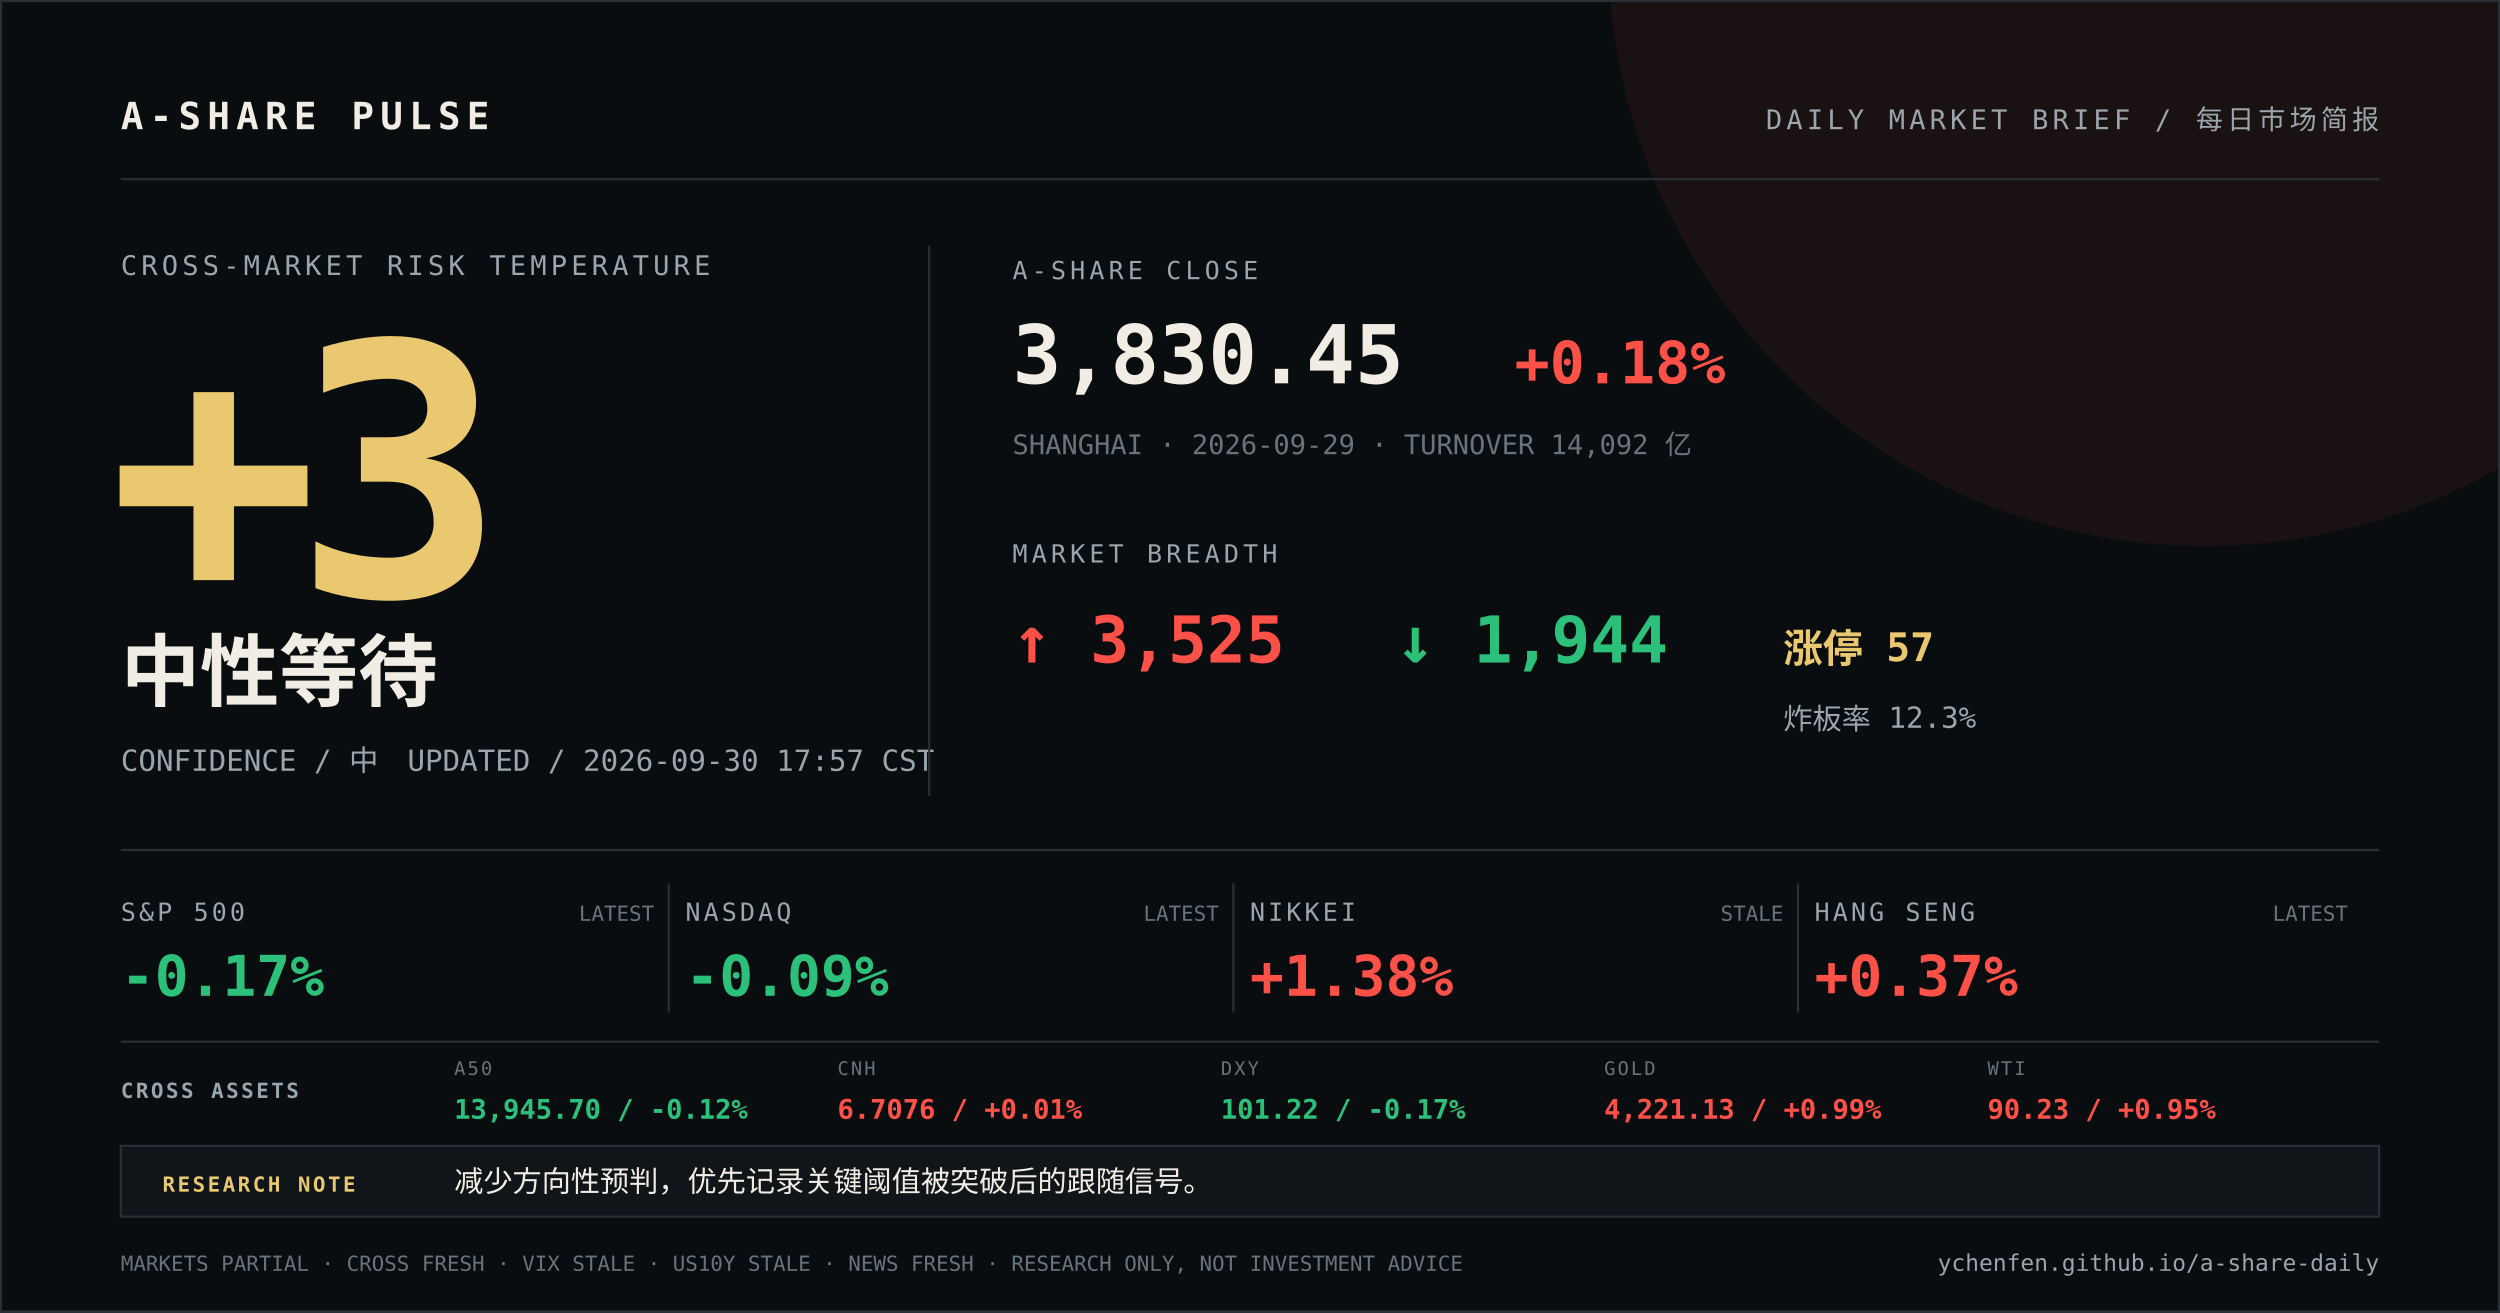
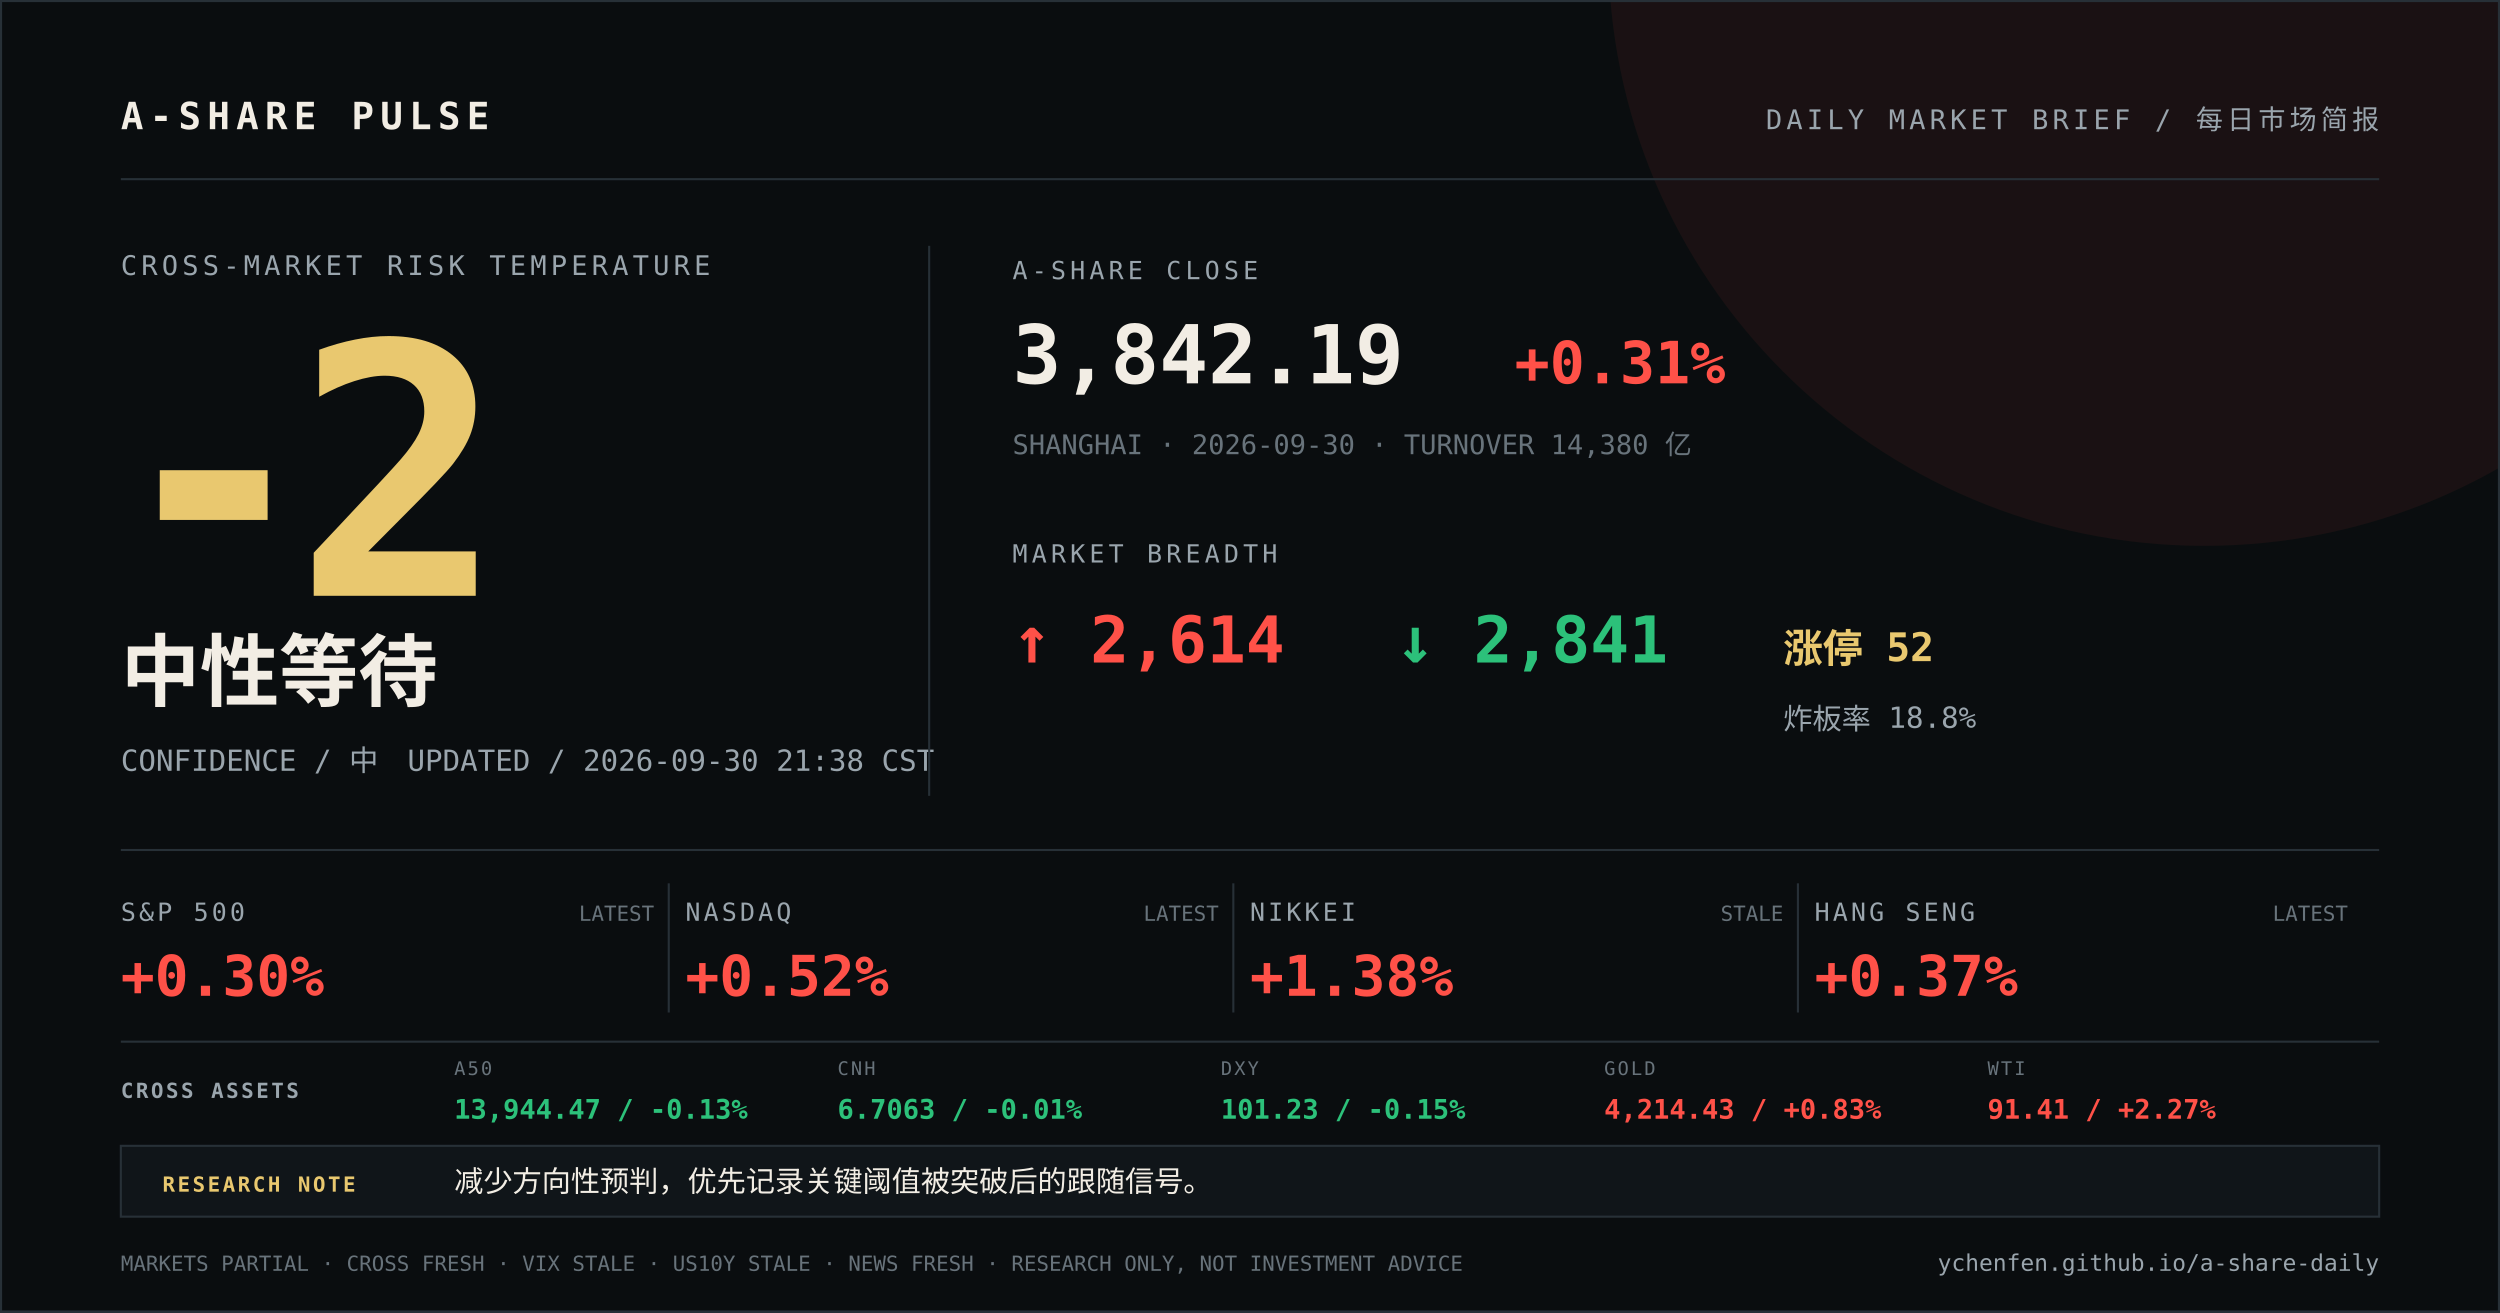
<svg xmlns="http://www.w3.org/2000/svg" width="1200" height="630" viewBox="0 0 1200 630">
  <rect width="1200" height="630" fill="#0a0d0f" />
  <circle cx="1058" cy="-24" r="286" fill="#ff5148" opacity="0.07" />
  <path d="M0 0H1200V630H0Z" fill="none" stroke="#273037" stroke-width="2" />
  <g font-family="DIN Alternate, SFMono-Regular, Menlo, monospace">
    <text x="58" y="62" fill="#f2ede4" font-size="18" font-weight="700" letter-spacing="3">A-SHARE PULSE</text>
    <text x="1142" y="62" fill="#9aa5ad" font-size="13" text-anchor="end" letter-spacing="2">DAILY MARKET BRIEF / 每日市场简报</text>
    <line x1="58" y1="86" x2="1142" y2="86" stroke="#273037" />
    <text x="58" y="132" fill="#9aa5ad" font-size="13" letter-spacing="2">CROSS-MARKET RISK TEMPERATURE</text>
-     <text x="52" y="286" fill="#e9c86f" font-size="168" font-weight="800" letter-spacing="-12">+3</text>
+     <text x="52" y="286" fill="#e9c86f" font-size="168" font-weight="800" letter-spacing="-12">-2</text>
    <text x="58" y="336" fill="#f2ede4" font-size="38" font-weight="700">中性等待</text>
-     <text x="58" y="370" fill="#9aa5ad" font-size="14">CONFIDENCE / 中　UPDATED / 2026-09-30 17:57 CST</text>
+     <text x="58" y="370" fill="#9aa5ad" font-size="14">CONFIDENCE / 中　UPDATED / 2026-09-30 21:38 CST</text>
    <line x1="446" y1="118" x2="446" y2="382" stroke="#273037" />
    <text x="486" y="134" fill="#9aa5ad" font-size="12" letter-spacing="2">A-SHARE CLOSE</text>
-     <text x="486" y="184" fill="#f2ede4" font-size="39" font-weight="700">3,830.45</text>
-     <text x="727" y="184" fill="#ff5148" font-size="28" font-weight="700">+0.18%</text>
-     <text x="486" y="218" fill="#68737b" font-size="13">SHANGHAI · 2026-09-29 · TURNOVER 14,092 亿</text>
+     <text x="486" y="184" fill="#f2ede4" font-size="39" font-weight="700">3,842.19</text>
+     <text x="727" y="184" fill="#ff5148" font-size="28" font-weight="700">+0.31%</text>
+     <text x="486" y="218" fill="#68737b" font-size="13">SHANGHAI · 2026-09-30 · TURNOVER 14,380 亿</text>
    <text x="486" y="270" fill="#9aa5ad" font-size="12" letter-spacing="2">MARKET BREADTH</text>
-     <text x="486" y="318" fill="#ff5148" font-size="31" font-weight="700">↑ 3,525</text>
-     <text x="670" y="318" fill="#2cc17a" font-size="31" font-weight="700">↓ 1,944</text>
-     <text x="856" y="318" fill="#e9c86f" font-size="19" font-weight="700">涨停 57</text>
-     <text x="856" y="350" fill="#9aa5ad" font-size="14">炸板率 12.3%</text>
+     <text x="486" y="318" fill="#ff5148" font-size="31" font-weight="700">↑ 2,614</text>
+     <text x="670" y="318" fill="#2cc17a" font-size="31" font-weight="700">↓ 2,841</text>
+     <text x="856" y="318" fill="#e9c86f" font-size="19" font-weight="700">涨停 52</text>
+     <text x="856" y="350" fill="#9aa5ad" font-size="14">炸板率 18.8%</text>
    <line x1="58" y1="408" x2="1142" y2="408" stroke="#273037" />
    <text x="58" y="442" fill="#9aa5ad" font-size="12" letter-spacing="1.5">S&amp;P 500</text>
-     <text x="58" y="478" fill="#2cc17a" font-size="27" font-weight="700">-0.17%</text>
+     <text x="58" y="478" fill="#ff5148" font-size="27" font-weight="700">+0.30%</text>
    <text x="314" y="442" fill="#68737b" font-size="10" text-anchor="end">LATEST</text>
    <line x1="321" y1="424" x2="321" y2="486" stroke="#273037" />
    <text x="329" y="442" fill="#9aa5ad" font-size="12" letter-spacing="1.5">NASDAQ</text>
-     <text x="329" y="478" fill="#2cc17a" font-size="27" font-weight="700">-0.09%</text>
+     <text x="329" y="478" fill="#ff5148" font-size="27" font-weight="700">+0.52%</text>
    <text x="585" y="442" fill="#68737b" font-size="10" text-anchor="end">LATEST</text>
    <line x1="592" y1="424" x2="592" y2="486" stroke="#273037" />
    <text x="600" y="442" fill="#9aa5ad" font-size="12" letter-spacing="1.5">NIKKEI</text>
    <text x="600" y="478" fill="#ff5148" font-size="27" font-weight="700">+1.38%</text>
    <text x="856" y="442" fill="#68737b" font-size="10" text-anchor="end">STALE</text>
    <line x1="863" y1="424" x2="863" y2="486" stroke="#273037" />
    <text x="871" y="442" fill="#9aa5ad" font-size="12" letter-spacing="1.5">HANG SENG</text>
    <text x="871" y="478" fill="#ff5148" font-size="27" font-weight="700">+0.37%</text>
    <text x="1127" y="442" fill="#68737b" font-size="10" text-anchor="end">LATEST</text>
    <line x1="58" y1="500" x2="1142" y2="500" stroke="#273037" />
    <text x="58" y="527" fill="#9aa5ad" font-size="10" font-weight="700" letter-spacing="1.2">CROSS ASSETS</text>
    <text x="218" y="516" fill="#68737b" font-size="9" letter-spacing="1">A50</text>
-     <text x="218" y="537" fill="#2cc17a" font-size="13" font-weight="700">13,945.70 / -0.12%</text>
+     <text x="218" y="537" fill="#2cc17a" font-size="13" font-weight="700">13,944.47 / -0.13%</text>
    <text x="402" y="516" fill="#68737b" font-size="9" letter-spacing="1">CNH</text>
-     <text x="402" y="537" fill="#ff5148" font-size="13" font-weight="700">6.7076 / +0.01%</text>
+     <text x="402" y="537" fill="#2cc17a" font-size="13" font-weight="700">6.7063 / -0.01%</text>
    <text x="586" y="516" fill="#68737b" font-size="9" letter-spacing="1">DXY</text>
-     <text x="586" y="537" fill="#2cc17a" font-size="13" font-weight="700">101.22 / -0.17%</text>
+     <text x="586" y="537" fill="#2cc17a" font-size="13" font-weight="700">101.23 / -0.15%</text>
    <text x="770" y="516" fill="#68737b" font-size="9" letter-spacing="1">GOLD</text>
-     <text x="770" y="537" fill="#ff5148" font-size="13" font-weight="700">4,221.13 / +0.99%</text>
+     <text x="770" y="537" fill="#ff5148" font-size="13" font-weight="700">4,214.43 / +0.83%</text>
    <text x="954" y="516" fill="#68737b" font-size="9" letter-spacing="1">WTI</text>
-     <text x="954" y="537" fill="#ff5148" font-size="13" font-weight="700">90.23 / +0.95%</text>
+     <text x="954" y="537" fill="#ff5148" font-size="13" font-weight="700">91.41 / +2.27%</text>
    <rect x="58" y="550" width="1084" height="34" fill="#101519" stroke="#273037" />
    <text x="78" y="572" fill="#e9c86f" font-size="10" font-weight="700" letter-spacing="1.2">RESEARCH NOTE</text>
    <text x="218" y="572" fill="#f2ede4" font-size="14">减少方向性预判，优先记录关键阈值被突破后的跟随信号。</text>
    <text x="58" y="610" fill="#68737b" font-size="10">MARKETS PARTIAL · CROSS FRESH · VIX STALE · US10Y STALE · NEWS FRESH · RESEARCH ONLY, NOT INVESTMENT ADVICE</text>
    <text x="1142" y="610" fill="#9aa5ad" font-size="11" text-anchor="end">ychenfen.github.io/a-share-daily</text>
  </g>
</svg>
